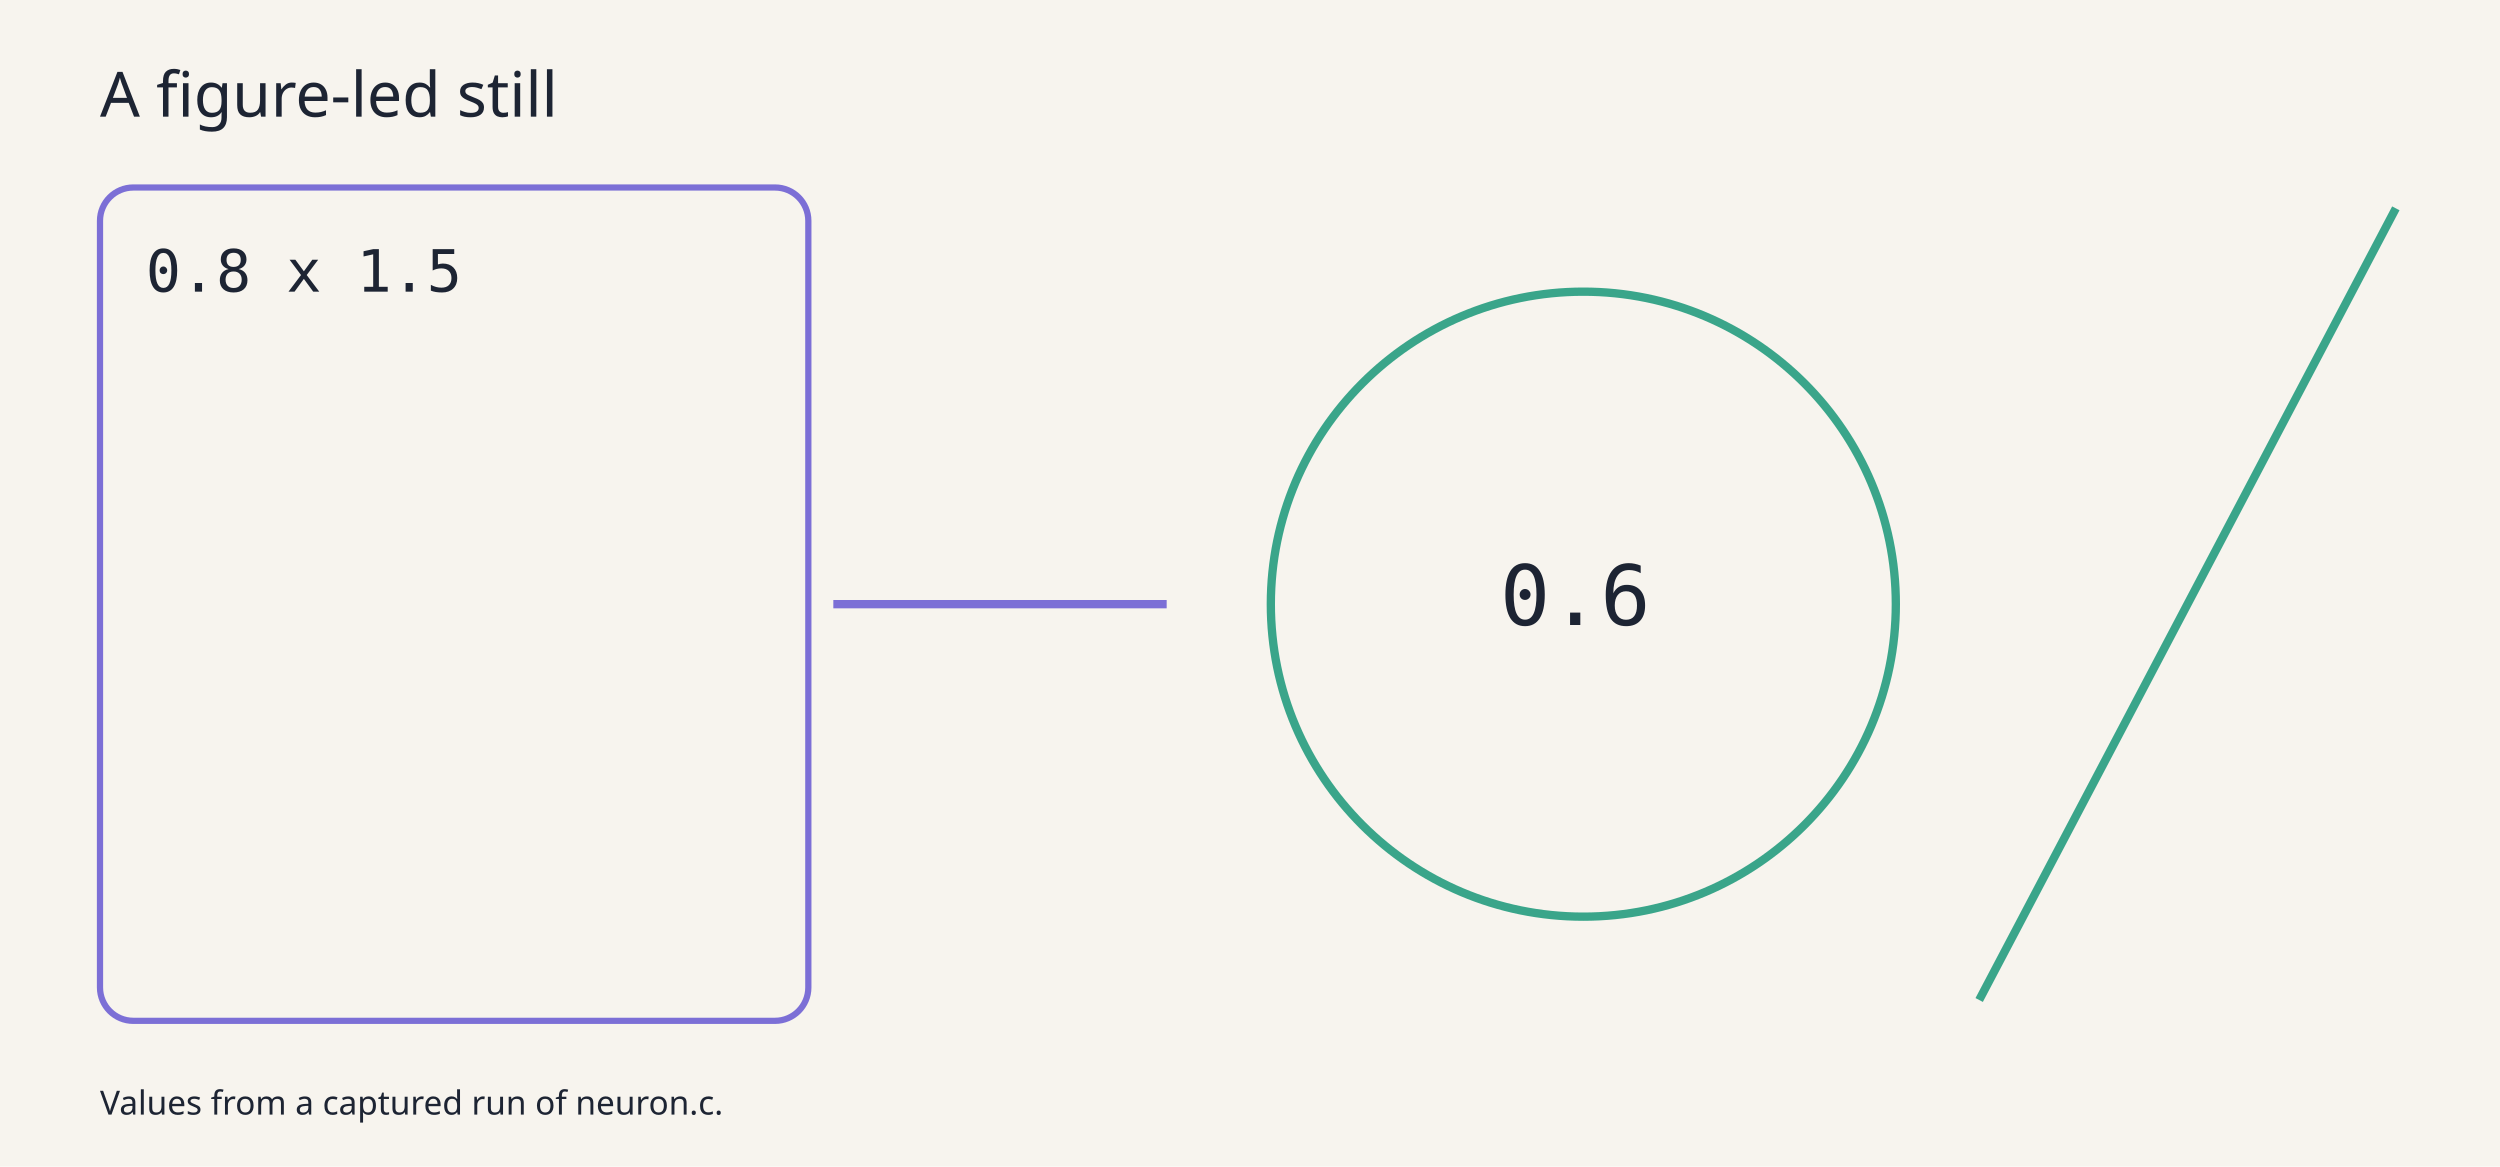
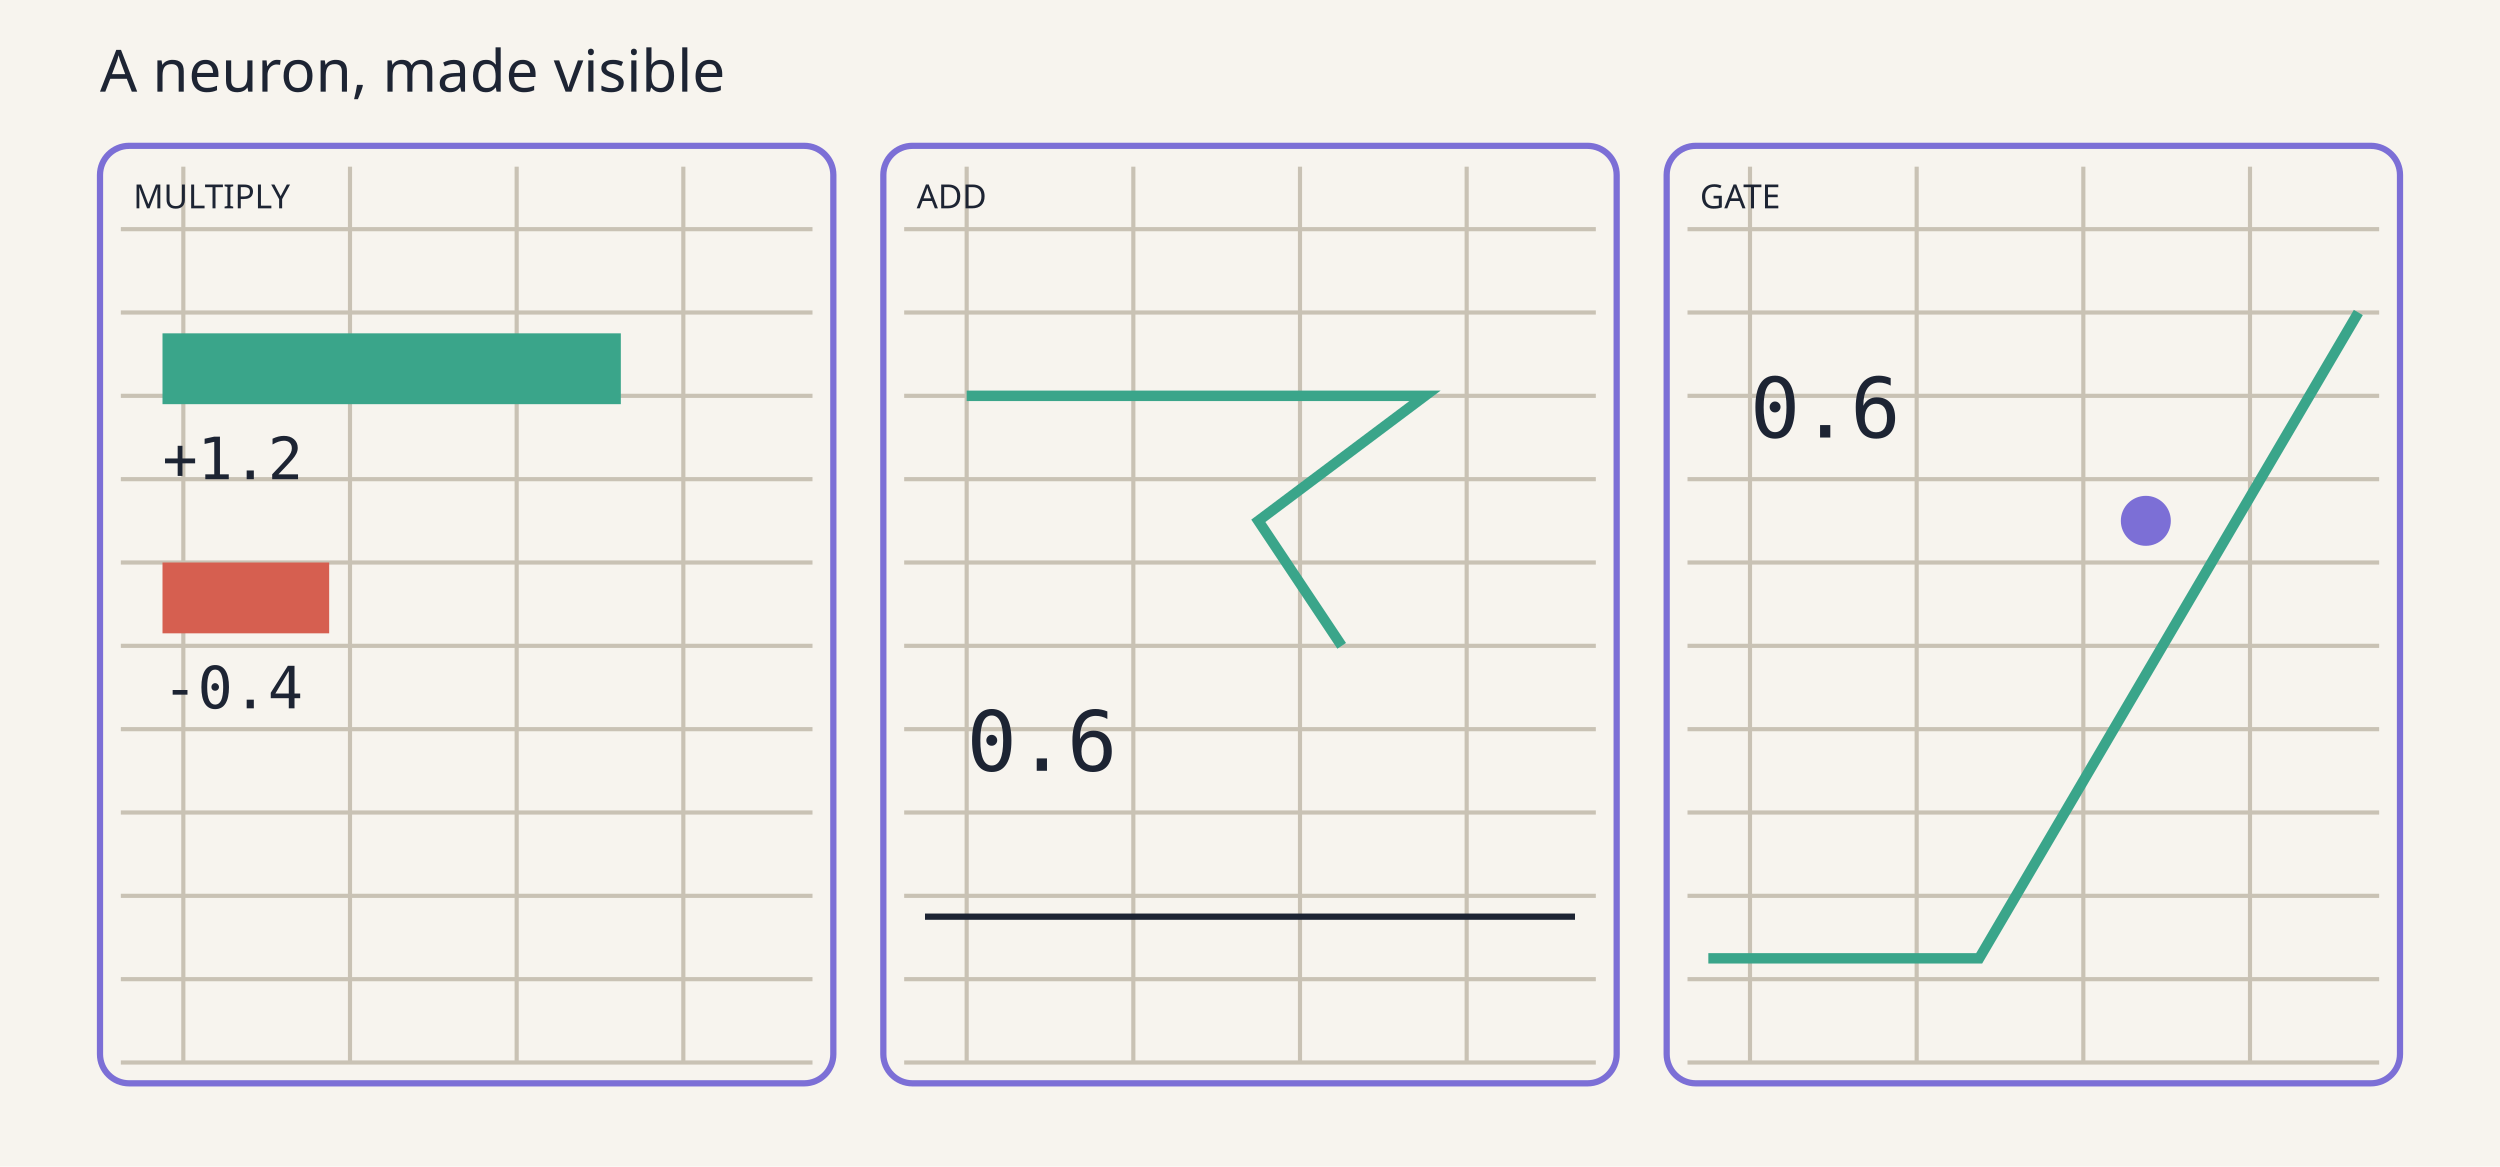
<svg xmlns="http://www.w3.org/2000/svg" viewBox="0 0 1200 560" width="1200" height="560" data-theme="light">
  <rect id="frame-bg" x="0" y="0" width="1200" height="560" fill="#f7f4ee" />
-   <g fill="#1d2433">
-     <text x="48" y="56" font-family="'Nunito Sans', sans-serif" font-size="30">A figure-led still</text>
+   <g fill="#1d2433" stroke="none">
+     <text x="48" y="44" font-family="'Nunito Sans', sans-serif" font-size="28">A neuron, made visible</text>
    <g data-role="figure">
-       <rect x="48" y="90" width="340" height="400" rx="16" fill="none" stroke="#7c6fd6" stroke-width="3" />
-       <text x="70" y="140" font-family="'JetBrains Mono', monospace" font-size="28">0.8 x 1.5</text>
-       <line x1="400" y1="290" x2="560" y2="290" stroke="#7c6fd6" stroke-width="4" />
-       <circle cx="760" cy="290" r="150" fill="none" stroke="#3aa58a" stroke-width="4" />
-       <text x="720" y="300" font-family="'JetBrains Mono', monospace" font-size="40">0.6</text>
-       <path d="M950,480 L1150,100" stroke="#3aa58a" stroke-width="4" fill="none" />
+       <rect x="48" y="70" width="352" height="450" rx="14" fill="none" stroke="#7c6fd6" stroke-width="3" />
+       <line x1="58" y1="110" x2="390" y2="110" stroke="#c9c2b4" stroke-width="2" />
+       <line x1="58" y1="150" x2="390" y2="150" stroke="#c9c2b4" stroke-width="2" />
+       <line x1="58" y1="190" x2="390" y2="190" stroke="#c9c2b4" stroke-width="2" />
+       <line x1="58" y1="230" x2="390" y2="230" stroke="#c9c2b4" stroke-width="2" />
+       <line x1="58" y1="270" x2="390" y2="270" stroke="#c9c2b4" stroke-width="2" />
+       <line x1="58" y1="310" x2="390" y2="310" stroke="#c9c2b4" stroke-width="2" />
+       <line x1="58" y1="350" x2="390" y2="350" stroke="#c9c2b4" stroke-width="2" />
+       <line x1="58" y1="390" x2="390" y2="390" stroke="#c9c2b4" stroke-width="2" />
+       <line x1="58" y1="430" x2="390" y2="430" stroke="#c9c2b4" stroke-width="2" />
+       <line x1="58" y1="470" x2="390" y2="470" stroke="#c9c2b4" stroke-width="2" />
+       <line x1="58" y1="510" x2="390" y2="510" stroke="#c9c2b4" stroke-width="2" />
+       <line x1="88" y1="80" x2="88" y2="510" stroke="#c9c2b4" stroke-width="2" />
+       <line x1="168" y1="80" x2="168" y2="510" stroke="#c9c2b4" stroke-width="2" />
+       <line x1="248" y1="80" x2="248" y2="510" stroke="#c9c2b4" stroke-width="2" />
+       <line x1="328" y1="80" x2="328" y2="510" stroke="#c9c2b4" stroke-width="2" />
+       <text x="64" y="100" font-family="'Nunito Sans', sans-serif" font-size="16">MULTIPLY</text>
+       <rect x="78" y="160" width="220" height="34" fill="#3aa58a" />
+       <text x="78" y="230" font-family="'JetBrains Mono', monospace" font-size="28" data-fact="f.t1">+1.2</text>
+       <rect x="78" y="270" width="80" height="34" fill="#d65f50" />
+       <text x="78" y="340" font-family="'JetBrains Mono', monospace" font-size="28" data-fact="f.t2">-0.4</text>
+       <rect x="424" y="70" width="352" height="450" rx="14" fill="none" stroke="#7c6fd6" stroke-width="3" />
+       <line x1="434" y1="110" x2="766" y2="110" stroke="#c9c2b4" stroke-width="2" />
+       <line x1="434" y1="150" x2="766" y2="150" stroke="#c9c2b4" stroke-width="2" />
+       <line x1="434" y1="190" x2="766" y2="190" stroke="#c9c2b4" stroke-width="2" />
+       <line x1="434" y1="230" x2="766" y2="230" stroke="#c9c2b4" stroke-width="2" />
+       <line x1="434" y1="270" x2="766" y2="270" stroke="#c9c2b4" stroke-width="2" />
+       <line x1="434" y1="310" x2="766" y2="310" stroke="#c9c2b4" stroke-width="2" />
+       <line x1="434" y1="350" x2="766" y2="350" stroke="#c9c2b4" stroke-width="2" />
+       <line x1="434" y1="390" x2="766" y2="390" stroke="#c9c2b4" stroke-width="2" />
+       <line x1="434" y1="430" x2="766" y2="430" stroke="#c9c2b4" stroke-width="2" />
+       <line x1="434" y1="470" x2="766" y2="470" stroke="#c9c2b4" stroke-width="2" />
+       <line x1="434" y1="510" x2="766" y2="510" stroke="#c9c2b4" stroke-width="2" />
+       <line x1="464" y1="80" x2="464" y2="510" stroke="#c9c2b4" stroke-width="2" />
+       <line x1="544" y1="80" x2="544" y2="510" stroke="#c9c2b4" stroke-width="2" />
+       <line x1="624" y1="80" x2="624" y2="510" stroke="#c9c2b4" stroke-width="2" />
+       <line x1="704" y1="80" x2="704" y2="510" stroke="#c9c2b4" stroke-width="2" />
+       <text x="440" y="100" font-family="'Nunito Sans', sans-serif" font-size="16">ADD</text>
+       <line x1="444" y1="440" x2="756" y2="440" stroke="#1d2433" stroke-width="3" />
+       <path d="M464,190 L684,190 L604,250 L644,310" fill="none" stroke="#3aa58a" stroke-width="5" />
+       <text x="464" y="370" font-family="'JetBrains Mono', monospace" font-size="40" data-fact="f.z">0.6</text>
+       <rect x="800" y="70" width="352" height="450" rx="14" fill="none" stroke="#7c6fd6" stroke-width="3" />
+       <line x1="810" y1="110" x2="1142" y2="110" stroke="#c9c2b4" stroke-width="2" />
+       <line x1="810" y1="150" x2="1142" y2="150" stroke="#c9c2b4" stroke-width="2" />
+       <line x1="810" y1="190" x2="1142" y2="190" stroke="#c9c2b4" stroke-width="2" />
+       <line x1="810" y1="230" x2="1142" y2="230" stroke="#c9c2b4" stroke-width="2" />
+       <line x1="810" y1="270" x2="1142" y2="270" stroke="#c9c2b4" stroke-width="2" />
+       <line x1="810" y1="310" x2="1142" y2="310" stroke="#c9c2b4" stroke-width="2" />
+       <line x1="810" y1="350" x2="1142" y2="350" stroke="#c9c2b4" stroke-width="2" />
+       <line x1="810" y1="390" x2="1142" y2="390" stroke="#c9c2b4" stroke-width="2" />
+       <line x1="810" y1="430" x2="1142" y2="430" stroke="#c9c2b4" stroke-width="2" />
+       <line x1="810" y1="470" x2="1142" y2="470" stroke="#c9c2b4" stroke-width="2" />
+       <line x1="810" y1="510" x2="1142" y2="510" stroke="#c9c2b4" stroke-width="2" />
+       <line x1="840" y1="80" x2="840" y2="510" stroke="#c9c2b4" stroke-width="2" />
+       <line x1="920" y1="80" x2="920" y2="510" stroke="#c9c2b4" stroke-width="2" />
+       <line x1="1000" y1="80" x2="1000" y2="510" stroke="#c9c2b4" stroke-width="2" />
+       <line x1="1080" y1="80" x2="1080" y2="510" stroke="#c9c2b4" stroke-width="2" />
+       <text x="816" y="100" font-family="'Nunito Sans', sans-serif" font-size="16">GATE</text>
+       <path d="M820,460 L950,460 L1132,150" fill="none" stroke="#3aa58a" stroke-width="5" />
+       <circle cx="1030" cy="250" r="12" fill="#7c6fd6" />
+       <text x="840" y="210" font-family="'JetBrains Mono', monospace" font-size="40" data-fact="f.a">0.6</text>
    </g>
-     <text x="48" y="535" font-family="'Nunito Sans', sans-serif" font-size="16">Values from a captured run of neuron.c.</text>
  </g>
</svg>
